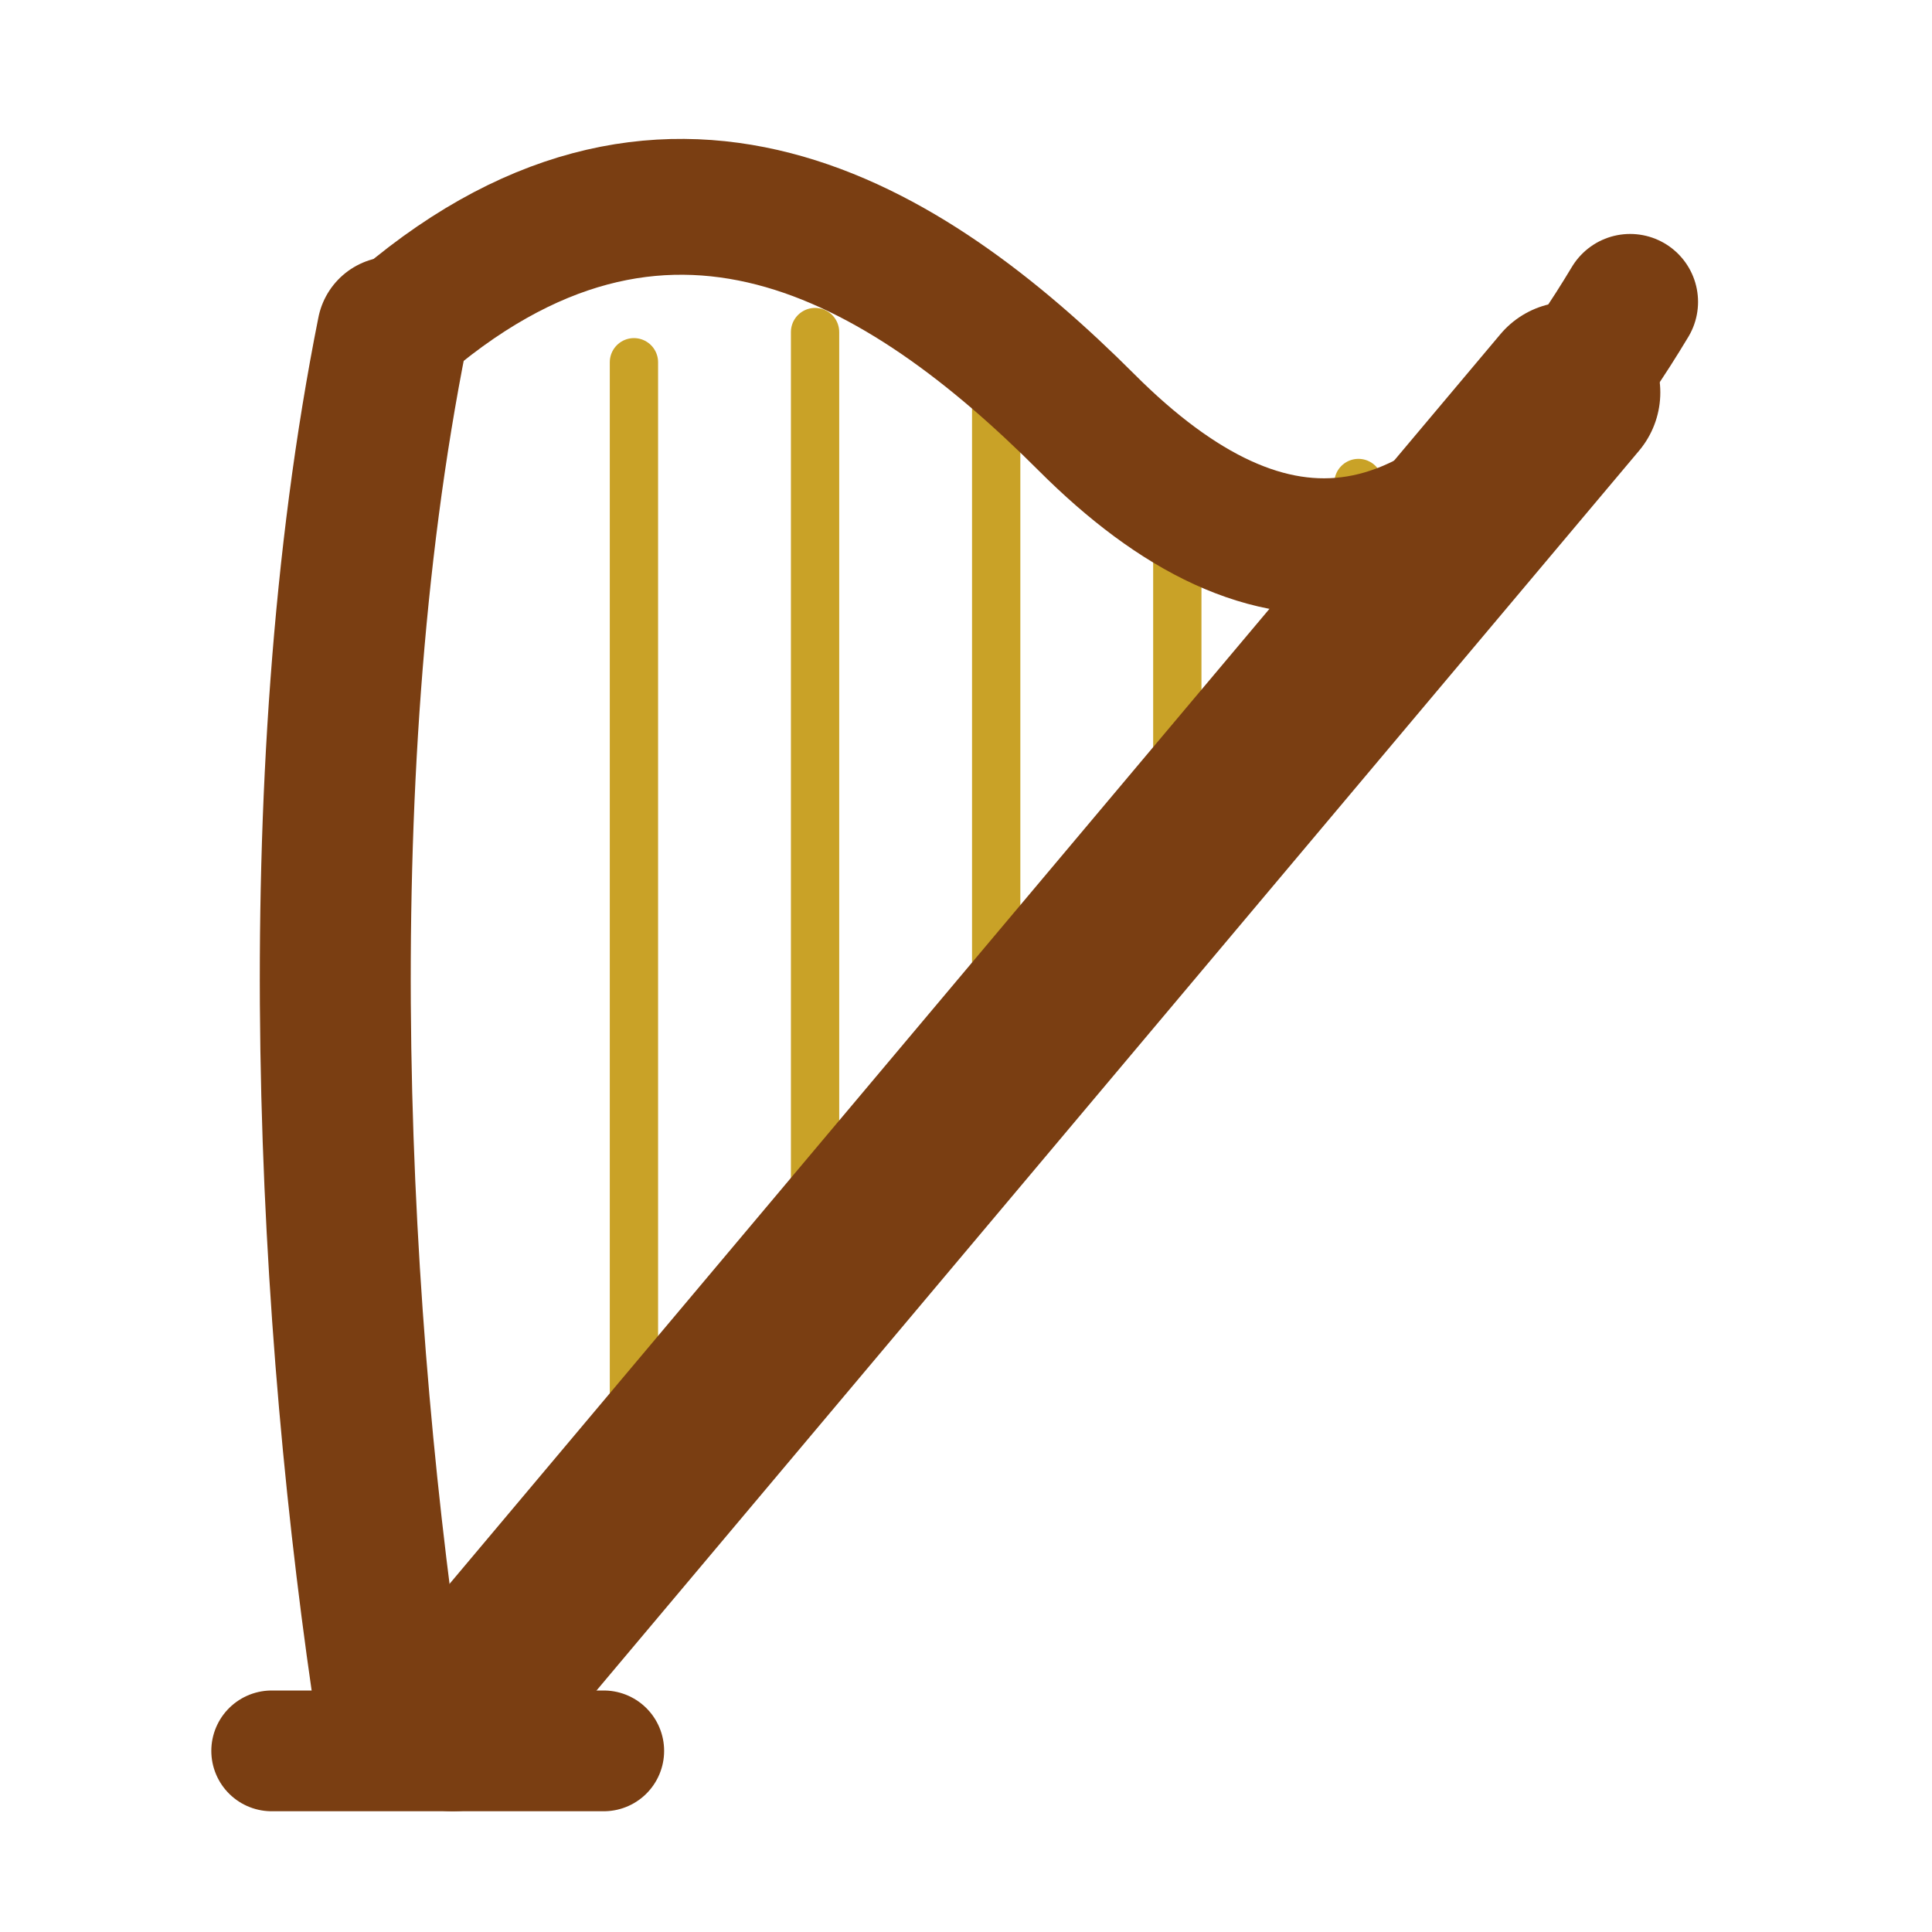
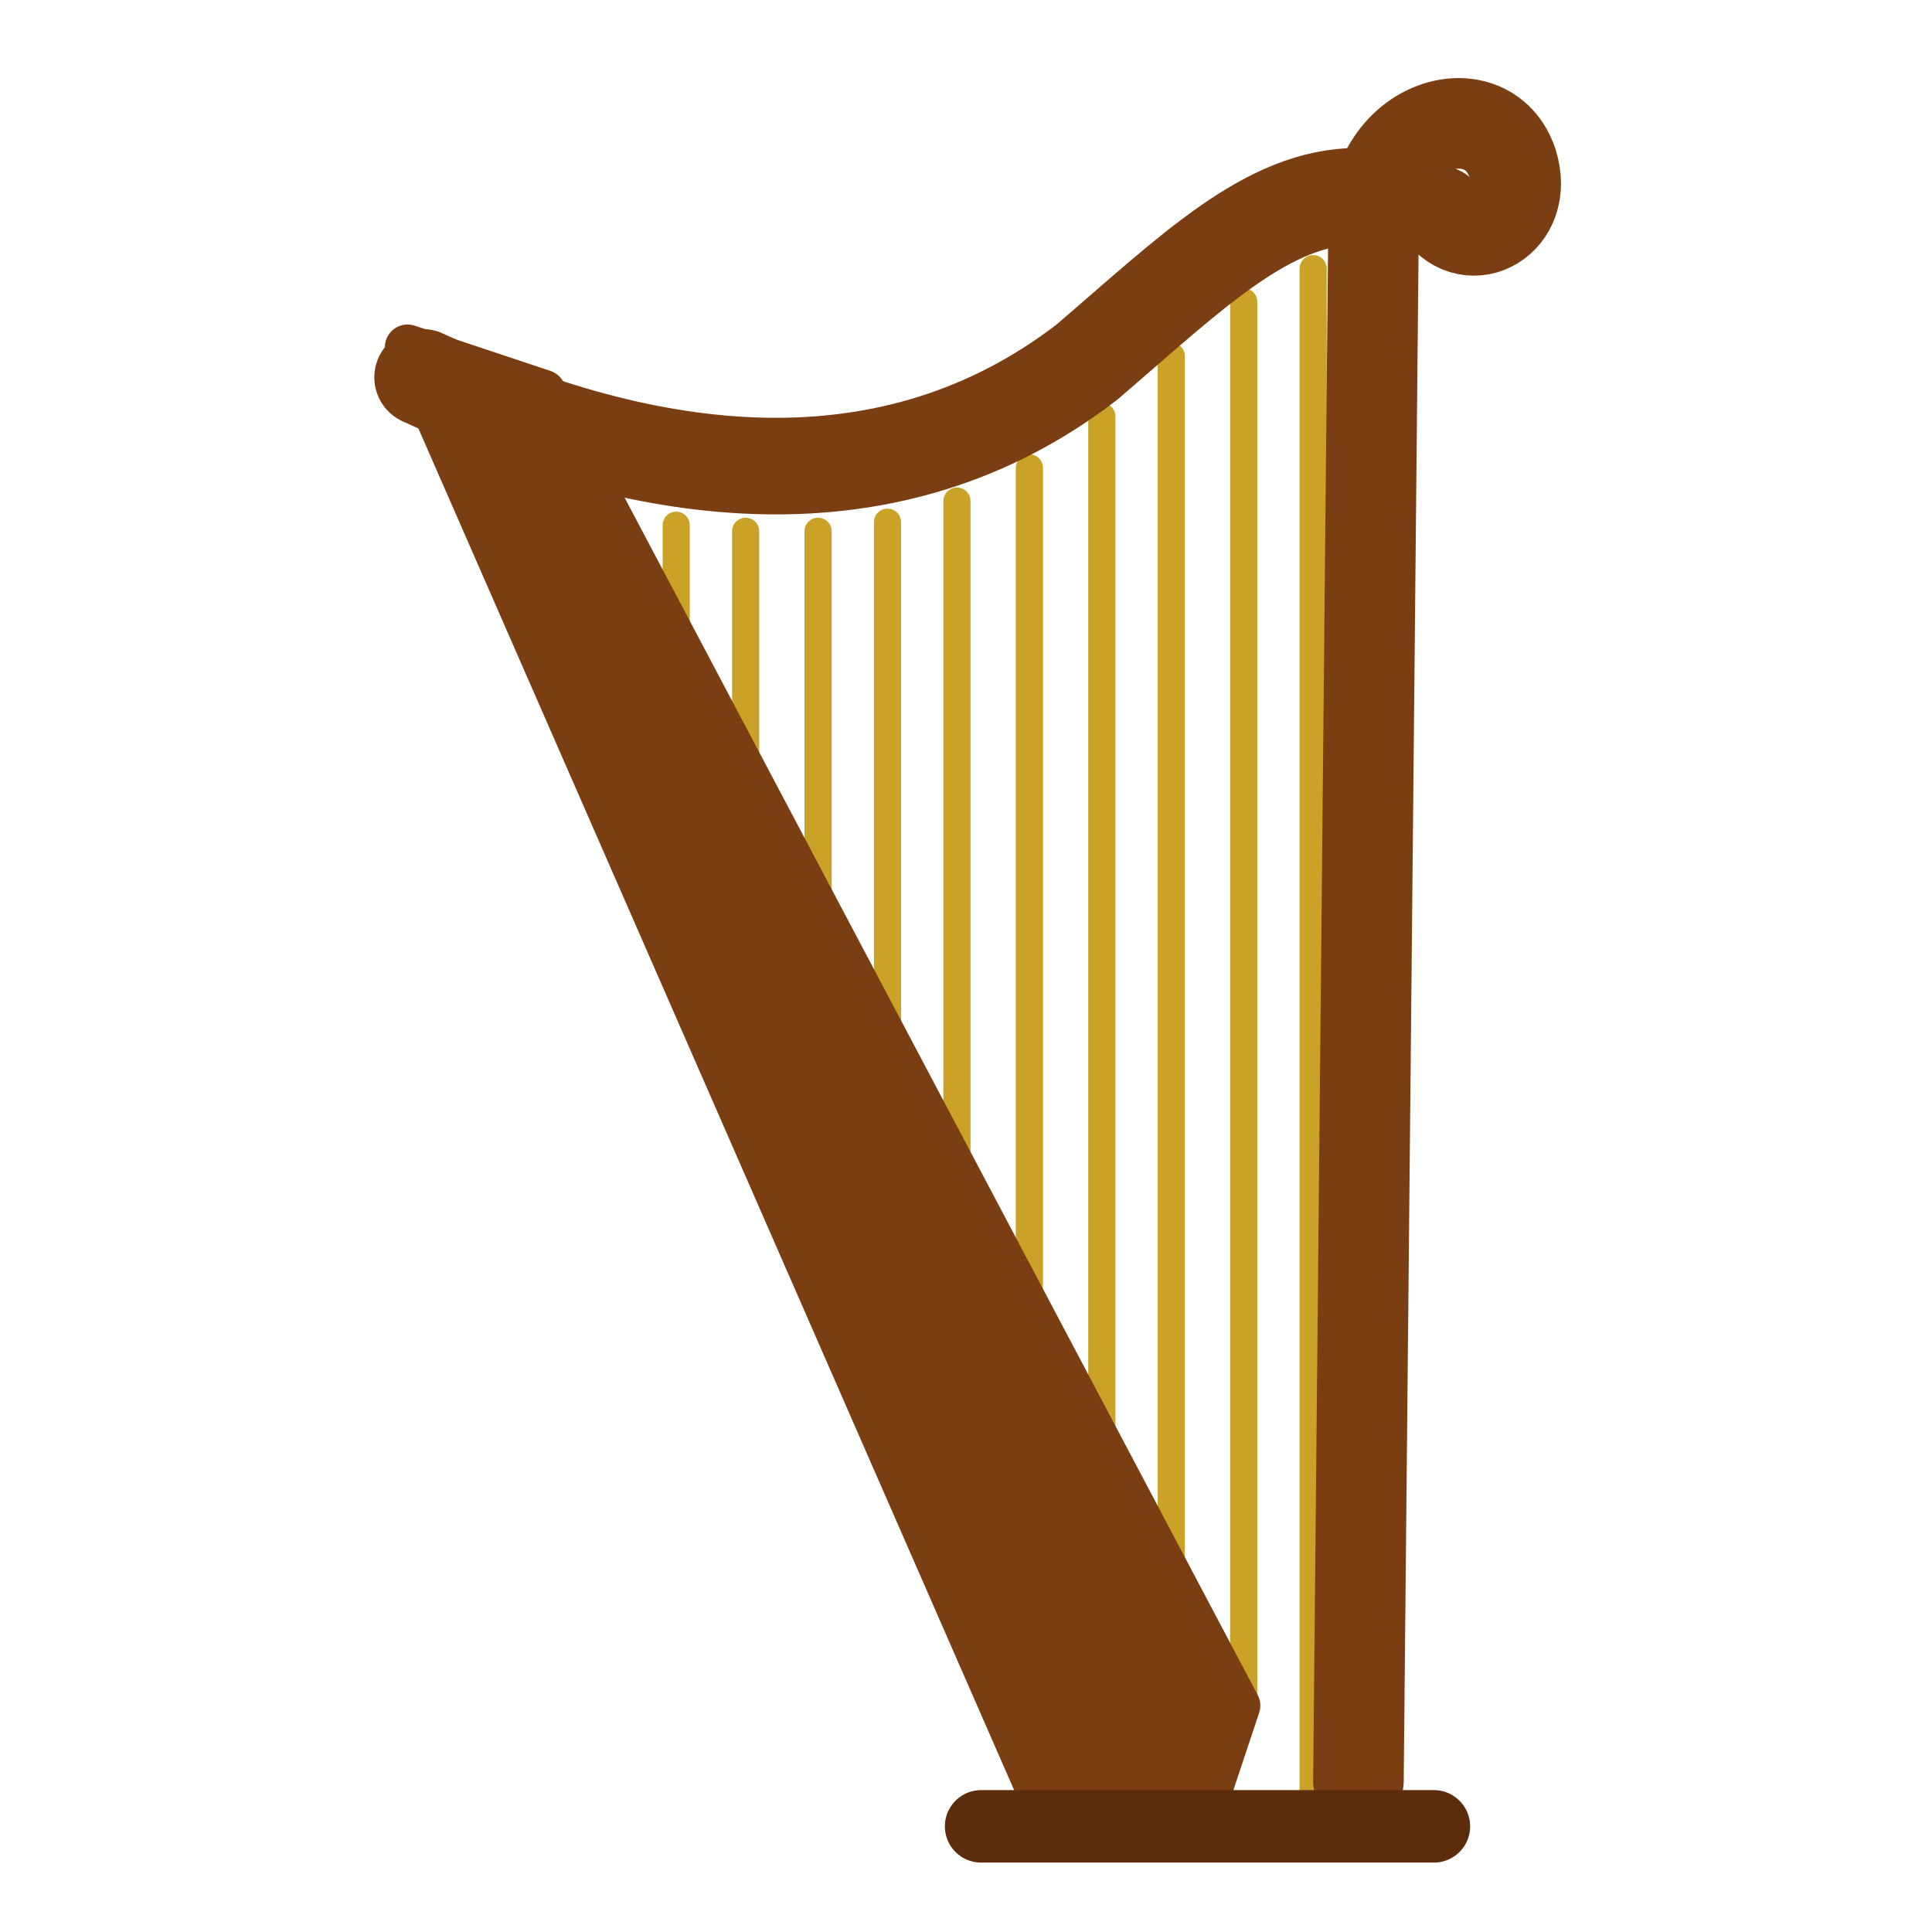
- <svg xmlns="http://www.w3.org/2000/svg" viewBox="0 0 64 64">
-   <g fill="none" stroke-linecap="round" stroke-linejoin="round">
-     <g stroke="#c9a227" stroke-width="1.6">
-       <line x1="21" y1="12" x2="21" y2="50" />
-       <line x1="27" y1="11" x2="27" y2="43" />
-       <line x1="33" y1="13" x2="33" y2="36" />
-       <line x1="39" y1="16" x2="39" y2="29" />
-       <line x1="45" y1="16" x2="45" y2="22" />
-     </g>
-     <g stroke="#7a3e12">
-       <line x1="15" y1="57" x2="52" y2="13" stroke-width="6" />
-       <path d="M13 11 C 22 3, 30 8, 36 14 S 48 20, 54 10" stroke-width="4.5" />
-       <path d="M13 11 C 10 26, 11 44, 13 57" stroke-width="5" />
-       <line x1="9" y1="58" x2="20" y2="58" stroke-width="4" />
-     </g>
+ <svg xmlns="http://www.w3.org/2000/svg" viewBox="2.5 0 64 64">
+   <g stroke="#c9a227" stroke-width="0.9" stroke-linecap="round">
+     <line x1="24.9" y1="17.4" x2="24.9" y2="22.5" />
+     <line x1="27.2" y1="17.6" x2="27.2" y2="26.7" />
+     <line x1="29.6" y1="17.6" x2="29.6" y2="31.0" />
+     <line x1="31.9" y1="17.3" x2="31.9" y2="35.2" />
+     <line x1="34.2" y1="16.6" x2="34.2" y2="39.5" />
+     <line x1="36.6" y1="15.5" x2="36.6" y2="43.7" />
+     <line x1="39.0" y1="13.8" x2="39.0" y2="48.0" />
+     <line x1="41.3" y1="11.8" x2="41.3" y2="52.2" />
+     <line x1="43.7" y1="10.0" x2="43.7" y2="56.5" />
+     <line x1="46.0" y1="8.9" x2="46.0" y2="60.7" />
  </g>
+   <g fill="none" stroke="#7a3e12" stroke-linecap="round" stroke-linejoin="round">
+     <path d="M47.5 59 L48 7.5 C 48 4, 51.8 3, 52.6 5.4 C 53.2 7.3, 51.2 8.4, 50.2 7" stroke-width="3" />
+     <path d="M16.5 12.5 C 24 16, 32 17, 38.5 12 C 42 9, 44.5 6.5, 47.5 6.5" stroke-width="3.2" />
+   </g>
+   <path d="M16 11.5 L20.5 13 L43.5 56.5 L42.5 59.5 L37 59.5 Z" fill="#7a3e12" stroke="#7a3e12" stroke-width="1.5" stroke-linejoin="round" />
+   <path d="M35 60.5 H50" stroke="#5c2d0c" stroke-width="2.4" stroke-linecap="round" />
</svg>
